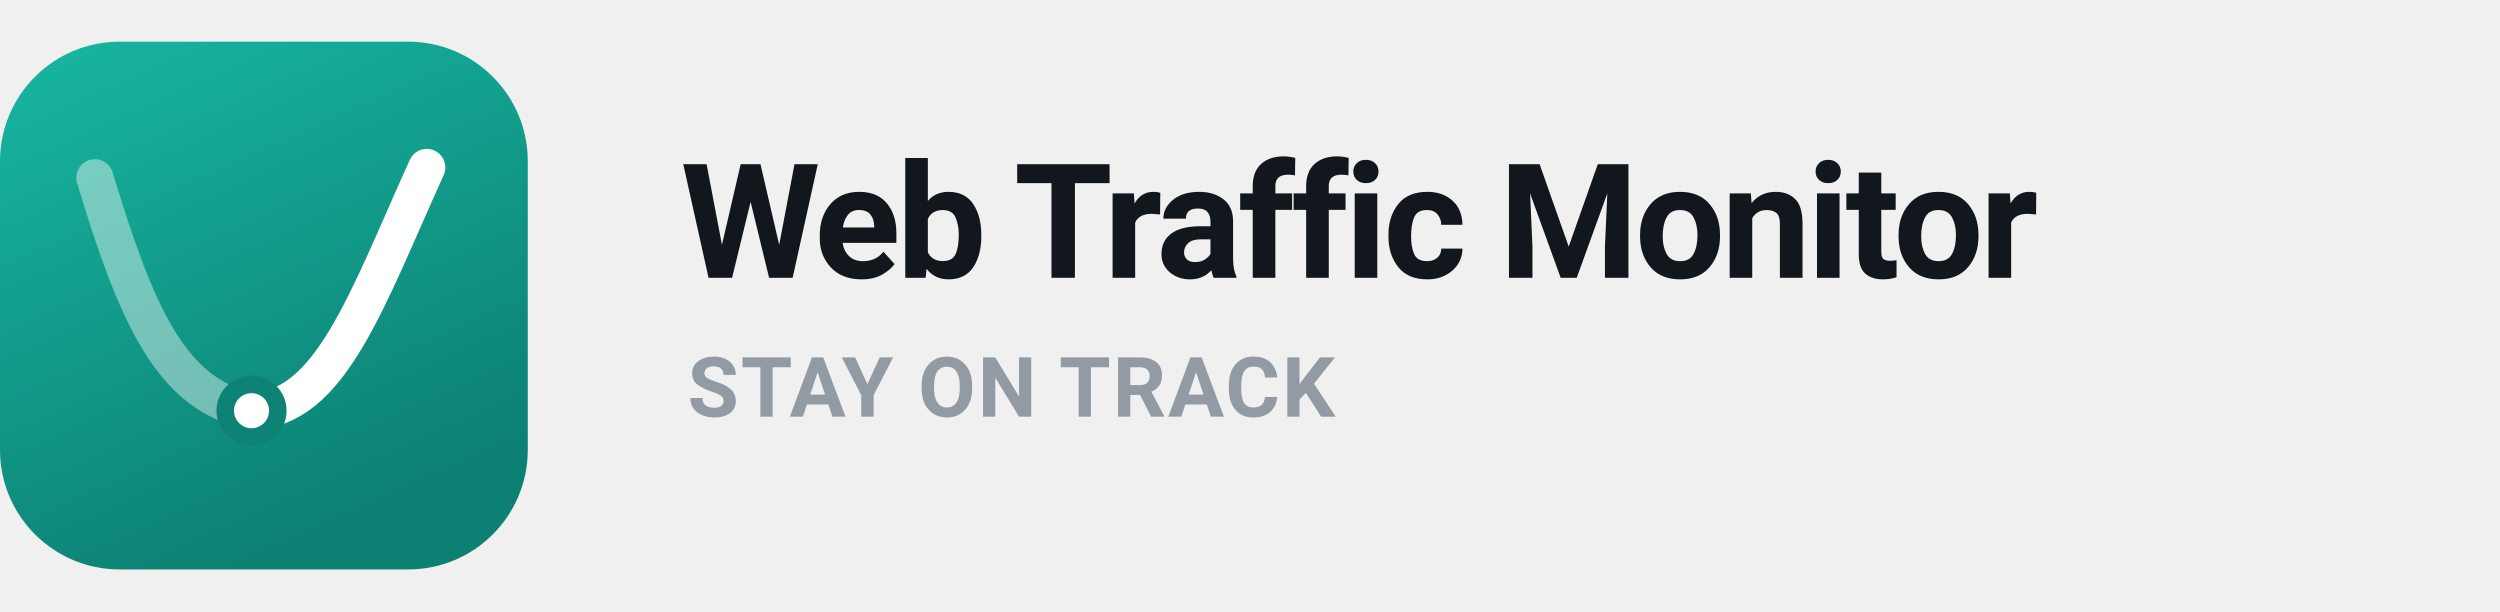
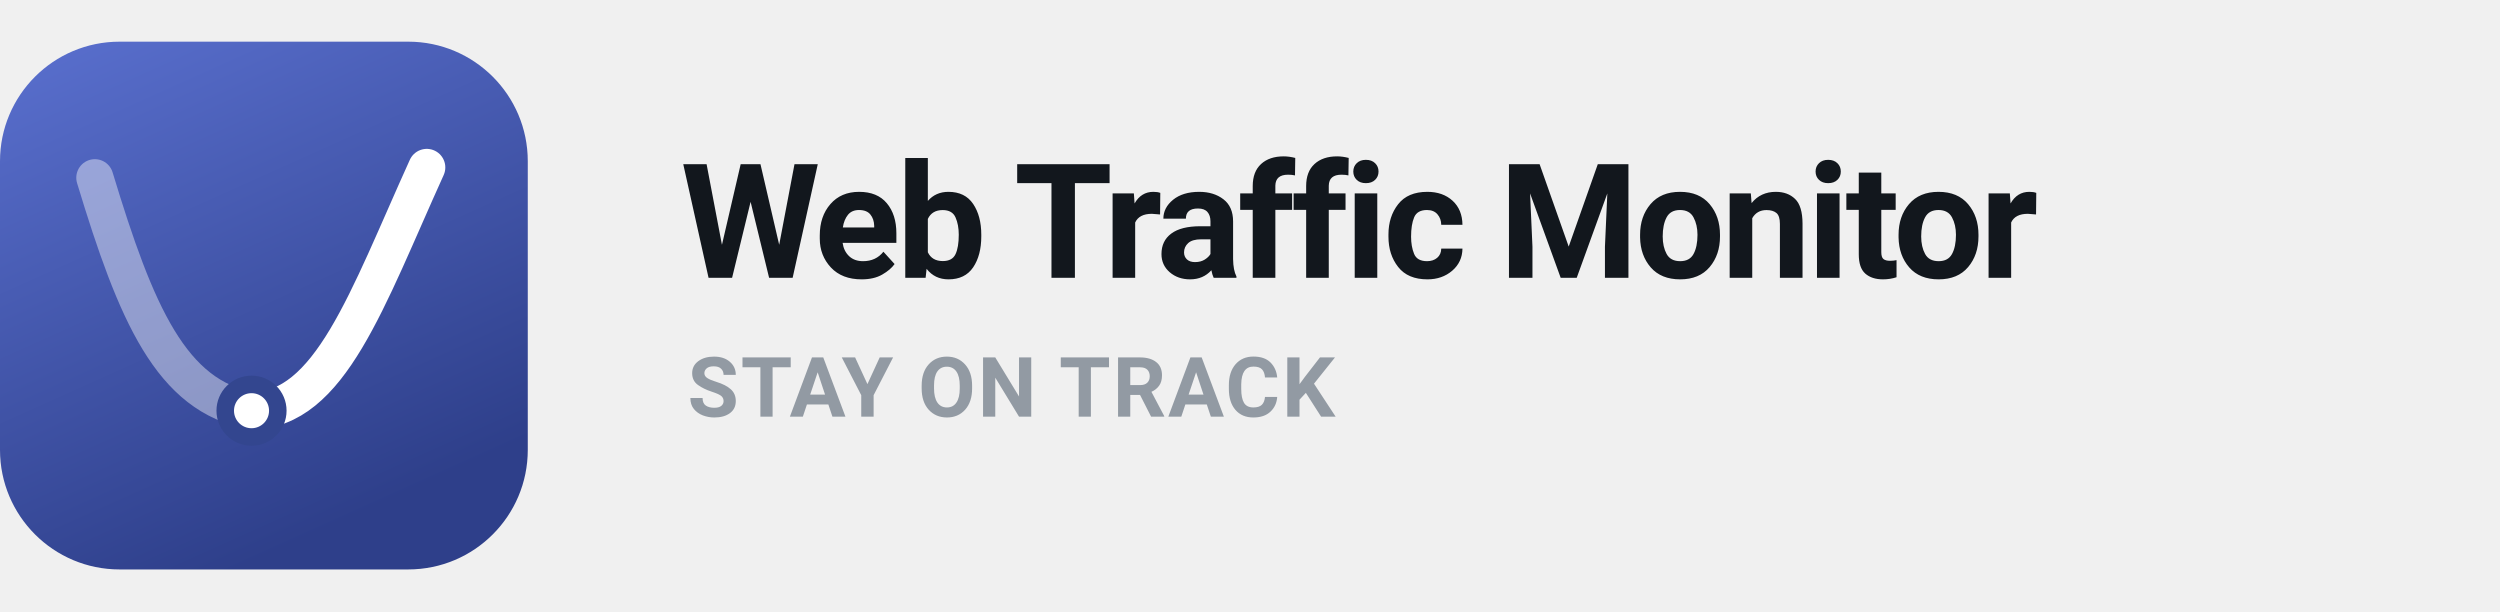
<svg xmlns="http://www.w3.org/2000/svg" viewBox="0 0 720 176" width="720" height="176" role="img" aria-label="Web Traffic Monitor">
  <defs>
    <linearGradient id="lk-tile" x1="0" y1="0" x2="0.45" y2="1">
-       <stop offset="0" stop-color="#18B7A2" />
-       <stop offset="1" stop-color="#0C8073" />
+       <stop offset="0" stop-color="#5A70CF" />
+       <stop offset="1" stop-color="#2E3F8A" />
    </linearGradient>
  </defs>
  <g transform="translate(0 12) scale(0.296875)">
    <rect width="512" height="512" rx="116" fill="url(#lk-tile)" />
    <path d="M92 132 C 132 264, 166 344, 244 358" fill="none" stroke="#FFFFFF" stroke-opacity="0.42" stroke-width="36" stroke-linecap="round" />
    <path d="M244 358 C 320 358, 356 250, 414 122" fill="none" stroke="#FFFFFF" stroke-width="36" stroke-linecap="round" />
-     <circle cx="244" cy="358" r="34" fill="#0E8375" />
+     <circle cx="244" cy="358" r="34" fill="#33468F" />
    <circle cx="244" cy="358" r="17" fill="#FFFFFF" />
  </g>
  <text x="196" y="80" font-family="-apple-system, BlinkMacSystemFont, 'Segoe UI', Roboto, system-ui, sans-serif" font-size="46" font-weight="700" letter-spacing="-1.1" fill="#12171D">Web Traffic Monitor</text>
  <text x="198" y="120" font-family="-apple-system, BlinkMacSystemFont, 'Segoe UI', Roboto, system-ui, sans-serif" font-size="24" font-weight="600" letter-spacing="0.6" fill="#929AA3">STAY ON TRACK</text>
</svg>
